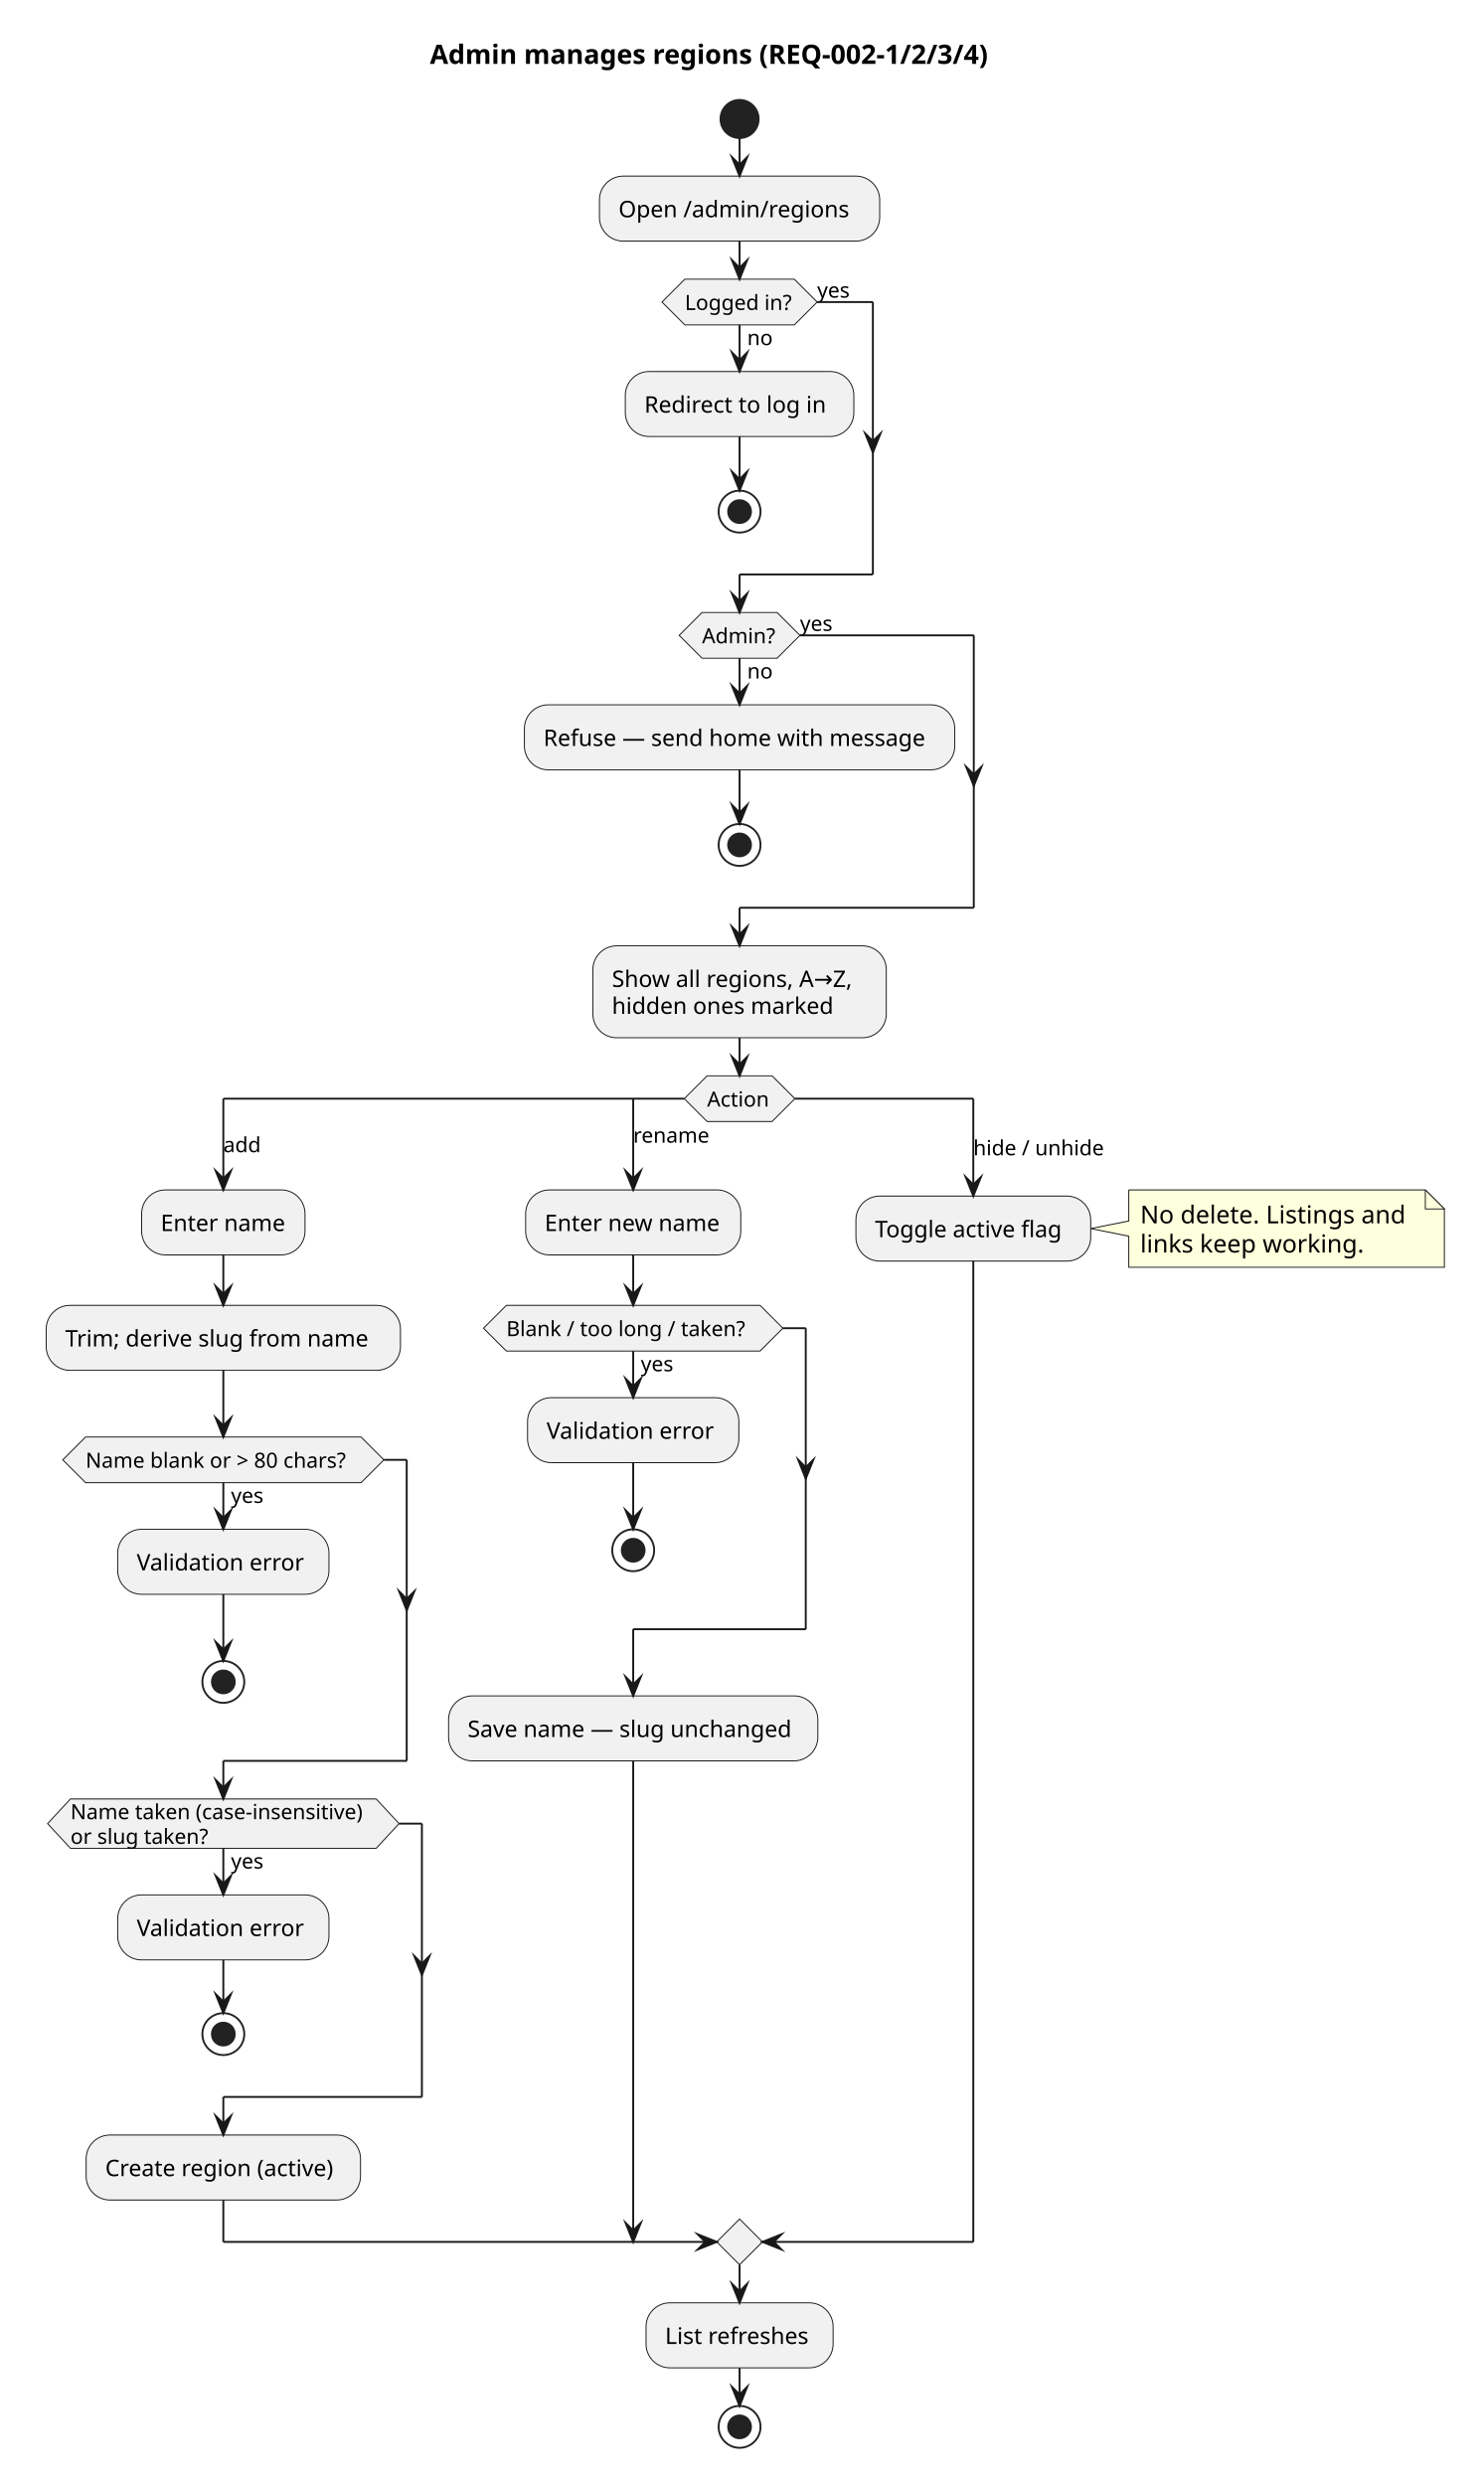
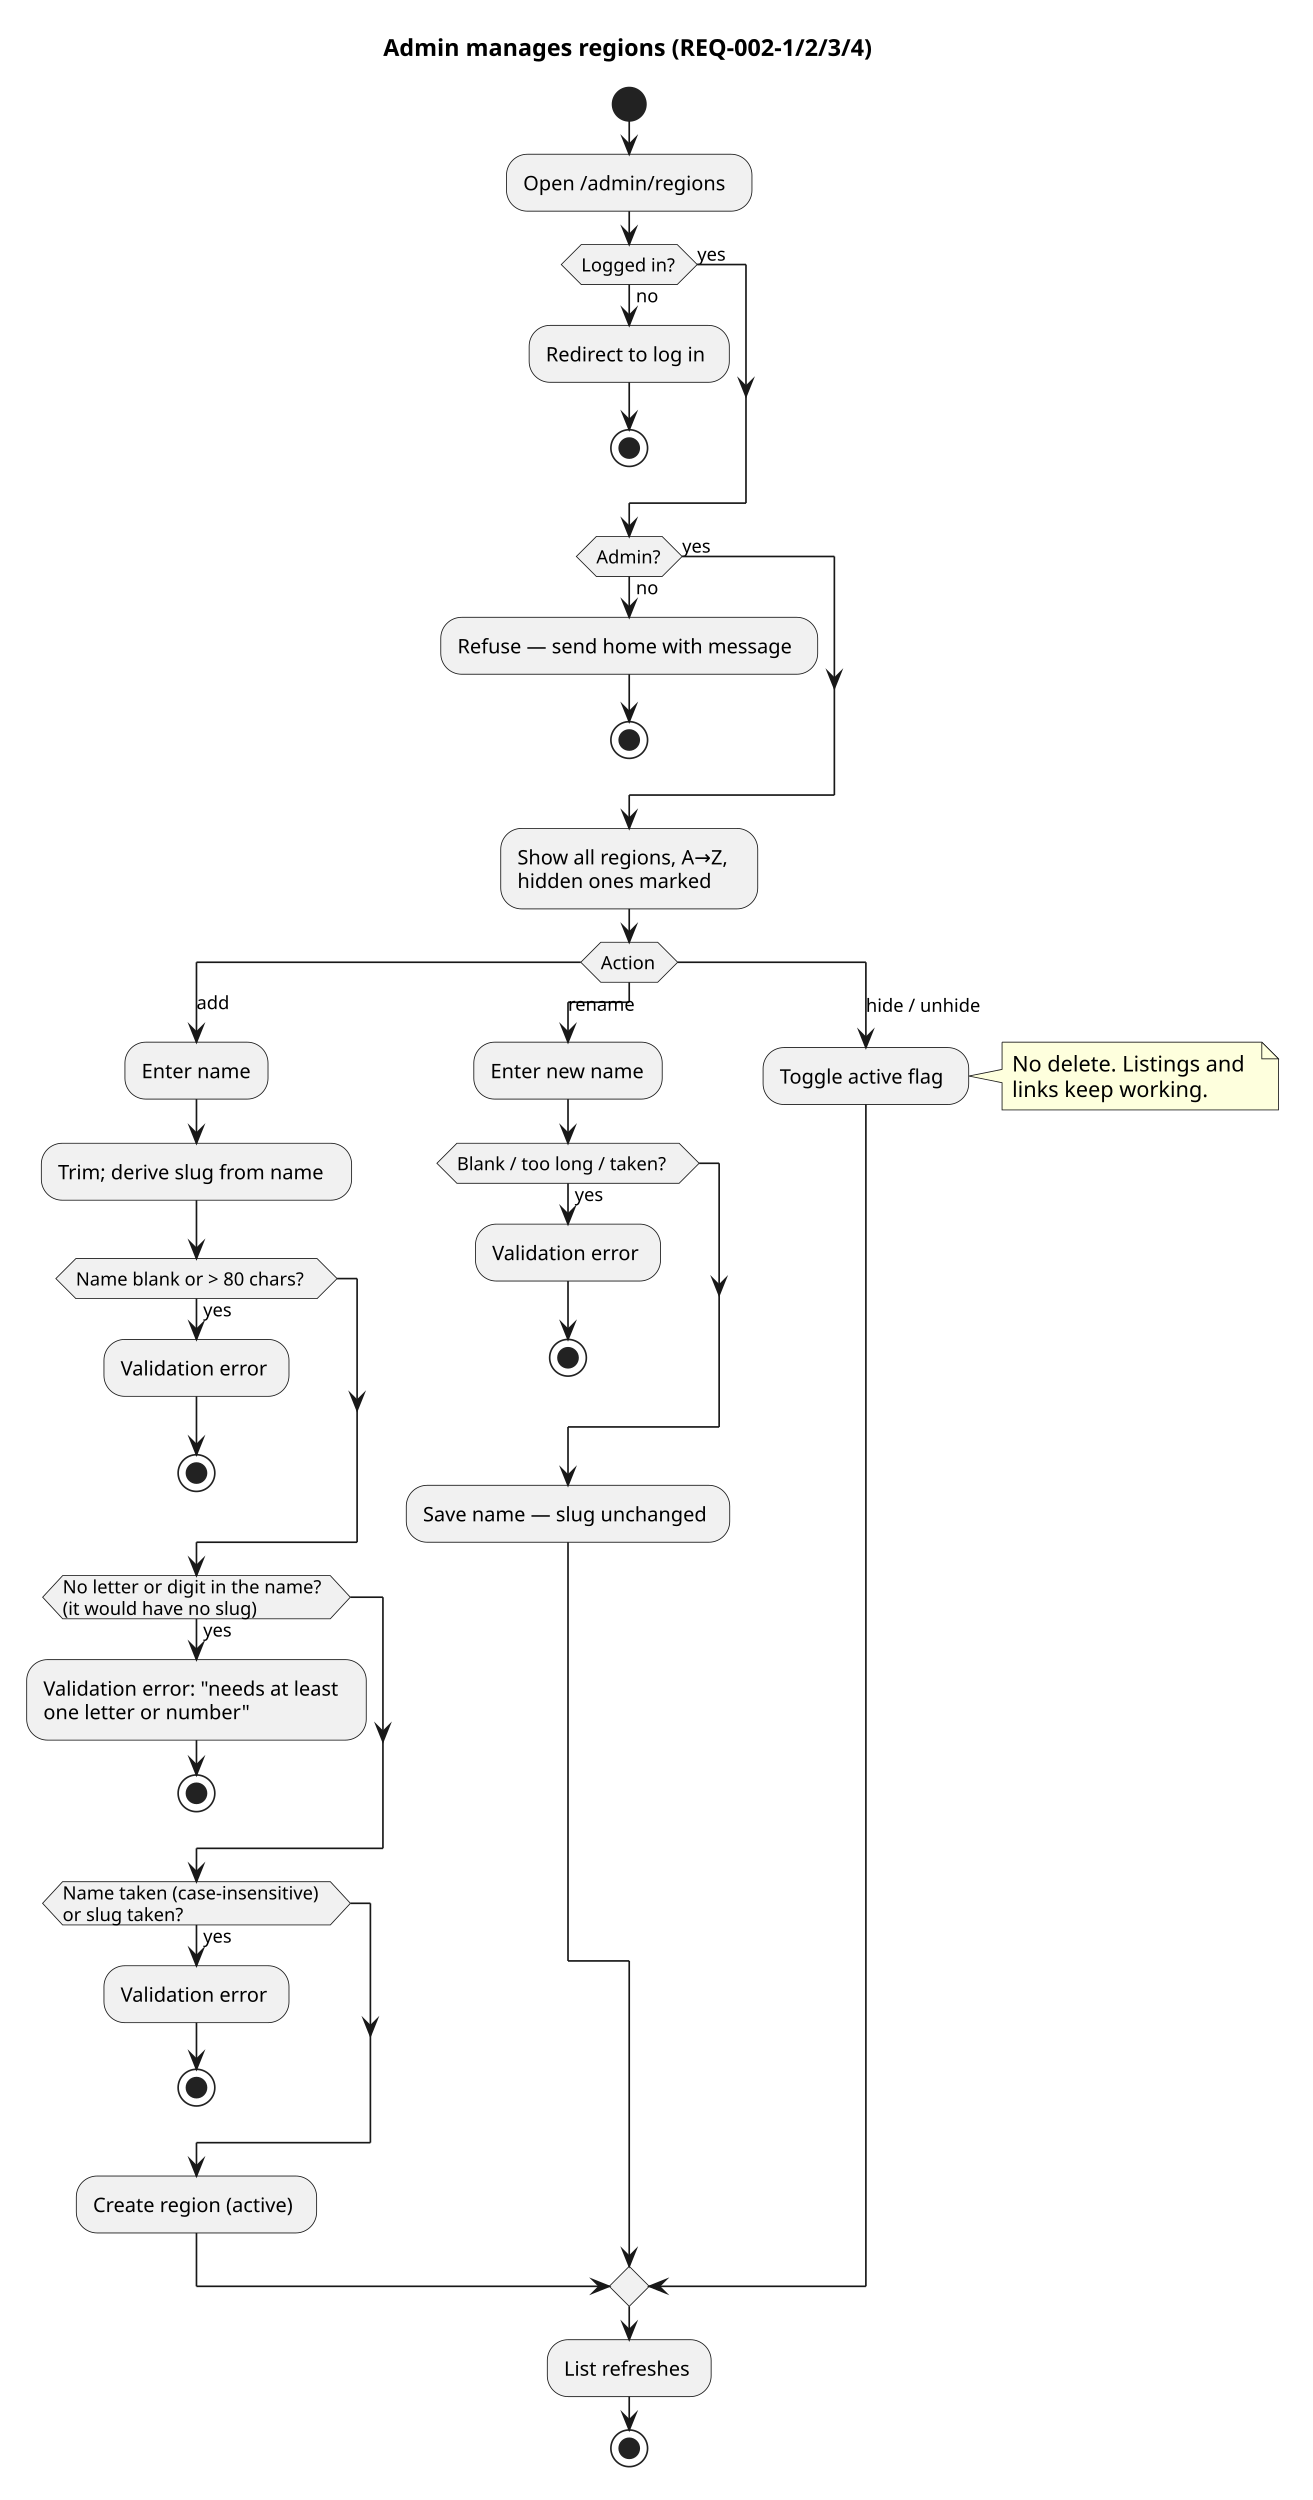
- <svg xmlns="http://www.w3.org/2000/svg" version="1.1" data-diagram-type="ACTIVITY" style="width:779px;height:1305px;background:#FFFFFF;" width="779px" height="1305px" viewBox="0 0 779 1305" zoomAndPan="magnify" preserveAspectRatio="none" contentStyleType="text/css">
+ <svg xmlns="http://www.w3.org/2000/svg" version="1.1" data-diagram-type="ACTIVITY" style="width:787px;height:1499px;background:#FFFFFF;" width="787px" height="1499px" viewBox="0 0 787 1499" zoomAndPan="magnify" preserveAspectRatio="none" contentStyleType="text/css">
  <defs />
  <g font-family="sans-serif" lengthAdjust="spacing">
    <g class="title" data-source-line="2">
-       <text x="225.767" y="33.535" fill="#000" font-size="14" textLength="325.999" font-weight="700">Admin manages regions (REQ-002-1/2/3/4)</text>
+       <text x="229.787" y="33.535" fill="#000" font-size="14" textLength="325.999" font-weight="700">Admin manages regions (REQ-002-1/2/3/4)</text>
    </g>
-     <ellipse cx="388.398" cy="62.488" rx="10" ry="10" fill="#222" style="stroke:#222;stroke-width:1;" />
-     <rect x="314.812" y="92.488" width="147.172" height="34.133" fill="#F1F1F1" style="stroke:#181818;stroke-width:0.5;" rx="12.5" ry="12.5" />
-     <text x="324.812" y="114.09" fill="#000" font-size="12" textLength="127.172">Open /admin/regions</text>
-     <rect x="328.391" y="195.099" width="120.014" height="34.133" fill="#F1F1F1" style="stroke:#181818;stroke-width:0.5;" rx="12.5" ry="12.5" />
-     <text x="338.391" y="216.7" fill="#000" font-size="12" textLength="100.014">Redirect to log in</text>
-     <ellipse cx="388.398" cy="268.665" rx="11" ry="11" fill="none" style="stroke:#222;stroke-width:1;" />
-     <ellipse cx="388.398" cy="268.665" rx="6" ry="6" fill="#222" style="stroke:#222;stroke-width:1;" />
-     <polygon points="359.638,146.621,417.157,146.621,429.157,158.621,417.157,170.621,359.638,170.621,347.638,158.621,359.638,146.621" fill="#F1F1F1" style="stroke:#181818;stroke-width:0.5;stroke-linejoin:miter;stroke-miterlimit:10;" />
-     <text x="392.398" y="181.256" fill="#000" font-size="11" textLength="13.583">no</text>
-     <text x="359.638" y="162.778" fill="#000" font-size="11" textLength="57.519">Logged in?</text>
-     <text x="429.157" y="156.301" fill="#000" font-size="11" textLength="17.483">yes</text>
-     <rect x="275.399" y="370.143" width="225.998" height="34.133" fill="#F1F1F1" style="stroke:#181818;stroke-width:0.5;" rx="12.5" ry="12.5" />
-     <text x="285.399" y="391.744" fill="#000" font-size="12" textLength="205.998">Refuse — send home with message</text>
-     <ellipse cx="388.398" cy="443.709" rx="11" ry="11" fill="none" style="stroke:#222;stroke-width:1;" />
-     <ellipse cx="388.398" cy="443.709" rx="6" ry="6" fill="#222" style="stroke:#222;stroke-width:1;" />
-     <polygon points="368.683,321.665,408.112,321.665,420.112,333.665,408.112,345.665,368.683,345.665,356.683,333.665,368.683,321.665" fill="#F1F1F1" style="stroke:#181818;stroke-width:0.5;stroke-linejoin:miter;stroke-miterlimit:10;" />
-     <text x="392.398" y="356.3" fill="#000" font-size="11" textLength="13.583">no</text>
-     <text x="368.683" y="337.822" fill="#000" font-size="11" textLength="39.429">Admin?</text>
-     <text x="420.112" y="331.345" fill="#000" font-size="11" textLength="17.483">yes</text>
-     <rect x="311.352" y="496.709" width="154.092" height="48.266" fill="#F1F1F1" style="stroke:#181818;stroke-width:0.5;" rx="12.5" ry="12.5" />
-     <text x="321.352" y="518.311" fill="#000" font-size="12" textLength="134.092">Show all regions, A→Z,</text>
-     <text x="321.352" y="532.443" fill="#000" font-size="12" textLength="119.361">hidden ones marked</text>
-     <polygon points="371.347,564.975,405.448,564.975,417.448,576.975,405.448,588.975,371.347,588.975,359.347,576.975,371.347,564.975" fill="#F1F1F1" style="stroke:#181818;stroke-width:0.5;stroke-linejoin:miter;stroke-miterlimit:10;" />
-     <text x="371.347" y="581.132" fill="#000" font-size="11" textLength="34.101">Action</text>
-     <rect x="74.387" y="624.885" width="85.795" height="34.133" fill="#F1F1F1" style="stroke:#181818;stroke-width:0.5;" rx="12.5" ry="12.5" />
-     <text x="84.387" y="646.486" fill="#000" font-size="12" textLength="65.795">Enter name</text>
-     <rect x="24.263" y="685.506" width="186.043" height="34.133" fill="#F1F1F1" style="stroke:#181818;stroke-width:0.5;" rx="12.5" ry="12.5" />
-     <text x="34.263" y="707.107" fill="#000" font-size="12" textLength="166.043">Trim; derive slug from name</text>
-     <rect x="61.81" y="803.116" width="110.949" height="34.133" fill="#F1F1F1" style="stroke:#181818;stroke-width:0.5;" rx="12.5" ry="12.5" />
-     <text x="71.81" y="824.718" fill="#000" font-size="12" textLength="90.949">Validation error</text>
-     <ellipse cx="117.284" cy="883.249" rx="11" ry="11" fill="none" style="stroke:#222;stroke-width:1;" />
-     <ellipse cx="117.284" cy="883.249" rx="6" ry="6" fill="#222" style="stroke:#222;stroke-width:1;" />
-     <polygon points="44.968,754.639,189.601,754.639,201.601,766.639,189.601,778.639,44.968,778.639,32.968,766.639,44.968,754.639" fill="#F1F1F1" style="stroke:#181818;stroke-width:0.5;stroke-linejoin:miter;stroke-miterlimit:10;" />
-     <text x="121.284" y="789.273" fill="#000" font-size="11" textLength="17.483">yes</text>
-     <text x="44.968" y="770.796" fill="#000" font-size="11" textLength="144.633">Name blank or &gt; 80 chars?</text>
-     <rect x="61.81" y="995.114" width="110.949" height="34.133" fill="#F1F1F1" style="stroke:#181818;stroke-width:0.5;" rx="12.5" ry="12.5" />
-     <text x="71.81" y="1016.716" fill="#000" font-size="12" textLength="90.949">Validation error</text>
-     <ellipse cx="117.284" cy="1068.203" rx="11" ry="11" fill="none" style="stroke:#222;stroke-width:1;" />
-     <ellipse cx="117.284" cy="1068.203" rx="6" ry="6" fill="#222" style="stroke:#222;stroke-width:1;" />
-     <polygon points="37,944.727,197.569,944.727,209.569,957.682,197.569,970.637,37,970.637,25,957.682,37,944.727" fill="#F1F1F1" style="stroke:#181818;stroke-width:0.5;stroke-linejoin:miter;stroke-miterlimit:10;" />
-     <text x="121.284" y="981.271" fill="#000" font-size="11" textLength="17.483">yes</text>
-     <text x="37" y="955.361" fill="#000" font-size="11" textLength="160.569">Name taken (case-insensitive)</text>
-     <text x="37" y="968.316" fill="#000" font-size="11" textLength="74.905">or slug taken?</text>
-     <rect x="45.24" y="1121.203" width="144.09" height="34.133" fill="#F1F1F1" style="stroke:#181818;stroke-width:0.5;" rx="12.5" ry="12.5" />
-     <text x="55.24" y="1142.805" fill="#000" font-size="12" textLength="124.09">Create region (active)</text>
-     <rect x="276.051" y="624.885" width="112.971" height="34.133" fill="#F1F1F1" style="stroke:#181818;stroke-width:0.5;" rx="12.5" ry="12.5" />
-     <text x="286.051" y="646.486" fill="#000" font-size="12" textLength="92.971">Enter new name</text>
-     <rect x="277.062" y="733.983" width="110.949" height="34.133" fill="#F1F1F1" style="stroke:#181818;stroke-width:0.5;" rx="12.5" ry="12.5" />
-     <text x="287.062" y="755.585" fill="#000" font-size="12" textLength="90.949">Validation error</text>
-     <ellipse cx="332.537" cy="814.116" rx="11" ry="11" fill="none" style="stroke:#222;stroke-width:1;" />
-     <ellipse cx="332.537" cy="814.116" rx="6" ry="6" fill="#222" style="stroke:#222;stroke-width:1;" />
-     <polygon points="265.916,685.506,399.157,685.506,411.157,697.506,399.157,709.506,265.916,709.506,253.916,697.506,265.916,685.506" fill="#F1F1F1" style="stroke:#181818;stroke-width:0.5;stroke-linejoin:miter;stroke-miterlimit:10;" />
-     <text x="336.537" y="720.141" fill="#000" font-size="11" textLength="17.483">yes</text>
-     <text x="265.916" y="701.663" fill="#000" font-size="11" textLength="133.241">Blank / too long / taken?</text>
-     <rect x="235.569" y="890.594" width="193.936" height="34.133" fill="#F1F1F1" style="stroke:#181818;stroke-width:0.5;" rx="12.5" ry="12.5" />
-     <text x="245.569" y="912.195" fill="#000" font-size="12" textLength="173.936">Save name — slug unchanged</text>
-     <path d="M592.793,624.885 L592.793,641.195 L572.793,645.195 L592.793,649.195 L592.793,665.506 A0,0 0 0 0 592.793,665.506 L758.533,665.506 A0,0 0 0 0 758.533,665.506 L758.533,634.885 L748.533,624.885 L592.793,624.885 A0,0 0 0 0 592.793,624.885" style="stroke:#181818;stroke-width:0.5;" fill="#FEFFDD" />
-     <path d="M748.533,624.885 L748.533,634.885 L758.533,634.885 L748.533,624.885" style="stroke:#181818;stroke-width:0.5;" fill="#FEFFDD" />
-     <text x="598.793" y="642.453" fill="#000" font-size="13" textLength="144.739">No delete. Listings and</text>
-     <text x="598.793" y="657.764" fill="#000" font-size="13" textLength="123.265">links keep working.</text>
-     <rect x="449.504" y="628.129" width="123.289" height="34.133" fill="#F1F1F1" style="stroke:#181818;stroke-width:0.5;" rx="12.5" ry="12.5" />
-     <text x="459.504" y="649.73" fill="#000" font-size="12" textLength="103.289">Toggle active flag</text>
-     <polygon points="388.398,1165.336,388.398,1165.336,400.398,1177.336,388.398,1189.336,388.398,1189.336,376.398,1177.336,388.398,1165.336" fill="#F1F1F1" style="stroke:#181818;stroke-width:0.5;stroke-linejoin:miter;stroke-miterlimit:10;" />
-     <rect x="339.278" y="1209.336" width="98.24" height="34.133" fill="#F1F1F1" style="stroke:#181818;stroke-width:0.5;" rx="12.5" ry="12.5" />
-     <text x="349.278" y="1230.938" fill="#000" font-size="12" textLength="78.24">List refreshes</text>
-     <ellipse cx="388.398" cy="1274.469" rx="11" ry="11" fill="none" style="stroke:#222;stroke-width:1;" />
-     <ellipse cx="388.398" cy="1274.469" rx="6" ry="6" fill="#222" style="stroke:#222;stroke-width:1;" />
-     <line x1="388.398" y1="72.488" x2="388.398" y2="92.488" style="stroke:#181818;stroke-width:1;" />
-     <polygon points="384.398,82.488,388.398,92.488,392.398,82.488,388.398,86.488" fill="#181818" style="stroke:#181818;stroke-width:1;stroke-linejoin:miter;stroke-miterlimit:10;" />
-     <line x1="388.398" y1="229.231" x2="388.398" y2="257.665" style="stroke:#181818;stroke-width:1;" />
-     <polygon points="384.398,247.665,388.398,257.665,392.398,247.665,388.398,251.665" fill="#181818" style="stroke:#181818;stroke-width:1;stroke-linejoin:miter;stroke-miterlimit:10;" />
-     <line x1="388.398" y1="170.621" x2="388.398" y2="195.099" style="stroke:#181818;stroke-width:1;" />
-     <polygon points="384.398,185.099,388.398,195.099,392.398,185.099,388.398,189.099" fill="#181818" style="stroke:#181818;stroke-width:1;stroke-linejoin:miter;stroke-miterlimit:10;" />
-     <line x1="429.157" y1="158.621" x2="458.405" y2="158.621" style="stroke:#181818;stroke-width:1;" />
-     <polygon points="454.405,227.665,458.405,237.665,462.405,227.665,458.405,231.665" fill="#181818" style="stroke:#181818;stroke-width:1;stroke-linejoin:miter;stroke-miterlimit:10;" />
-     <line x1="458.405" y1="158.621" x2="458.405" y2="301.665" style="stroke:#181818;stroke-width:1;" />
-     <line x1="458.405" y1="301.665" x2="388.398" y2="301.665" style="stroke:#181818;stroke-width:1;" />
-     <line x1="388.398" y1="301.665" x2="388.398" y2="321.665" style="stroke:#181818;stroke-width:1;" />
-     <polygon points="384.398,311.665,388.398,321.665,392.398,311.665,388.398,315.665" fill="#181818" style="stroke:#181818;stroke-width:1;stroke-linejoin:miter;stroke-miterlimit:10;" />
-     <line x1="388.398" y1="126.621" x2="388.398" y2="146.621" style="stroke:#181818;stroke-width:1;" />
-     <polygon points="384.398,136.621,388.398,146.621,392.398,136.621,388.398,140.621" fill="#181818" style="stroke:#181818;stroke-width:1;stroke-linejoin:miter;stroke-miterlimit:10;" />
-     <line x1="388.398" y1="404.275" x2="388.398" y2="432.709" style="stroke:#181818;stroke-width:1;" />
-     <polygon points="384.398,422.709,388.398,432.709,392.398,422.709,388.398,426.709" fill="#181818" style="stroke:#181818;stroke-width:1;stroke-linejoin:miter;stroke-miterlimit:10;" />
-     <line x1="388.398" y1="345.665" x2="388.398" y2="370.143" style="stroke:#181818;stroke-width:1;" />
-     <polygon points="384.398,360.143,388.398,370.143,392.398,360.143,388.398,364.143" fill="#181818" style="stroke:#181818;stroke-width:1;stroke-linejoin:miter;stroke-miterlimit:10;" />
-     <line x1="420.112" y1="333.665" x2="511.397" y2="333.665" style="stroke:#181818;stroke-width:1;" />
-     <polygon points="507.397,402.709,511.397,412.709,515.397,402.709,511.397,406.709" fill="#181818" style="stroke:#181818;stroke-width:1;stroke-linejoin:miter;stroke-miterlimit:10;" />
-     <line x1="511.397" y1="333.665" x2="511.397" y2="476.709" style="stroke:#181818;stroke-width:1;" />
-     <line x1="511.397" y1="476.709" x2="388.398" y2="476.709" style="stroke:#181818;stroke-width:1;" />
-     <line x1="388.398" y1="476.709" x2="388.398" y2="496.709" style="stroke:#181818;stroke-width:1;" />
-     <polygon points="384.398,486.709,388.398,496.709,392.398,486.709,388.398,490.709" fill="#181818" style="stroke:#181818;stroke-width:1;stroke-linejoin:miter;stroke-miterlimit:10;" />
-     <line x1="117.284" y1="659.018" x2="117.284" y2="685.506" style="stroke:#181818;stroke-width:1;" />
-     <polygon points="113.284,675.506,117.284,685.506,121.284,675.506,117.284,679.506" fill="#181818" style="stroke:#181818;stroke-width:1;stroke-linejoin:miter;stroke-miterlimit:10;" />
-     <line x1="117.284" y1="837.249" x2="117.284" y2="872.249" style="stroke:#181818;stroke-width:1;" />
-     <polygon points="113.284,862.249,117.284,872.249,121.284,862.249,117.284,866.249" fill="#181818" style="stroke:#181818;stroke-width:1;stroke-linejoin:miter;stroke-miterlimit:10;" />
-     <line x1="117.284" y1="778.639" x2="117.284" y2="803.116" style="stroke:#181818;stroke-width:1;" />
-     <polygon points="113.284,793.116,117.284,803.116,121.284,793.116,117.284,797.116" fill="#181818" style="stroke:#181818;stroke-width:1;stroke-linejoin:miter;stroke-miterlimit:10;" />
-     <line x1="201.601" y1="766.639" x2="213.601" y2="766.639" style="stroke:#181818;stroke-width:1;" />
-     <polygon points="209.601,835.683,213.601,845.683,217.601,835.683,213.601,839.683" fill="#181818" style="stroke:#181818;stroke-width:1;stroke-linejoin:miter;stroke-miterlimit:10;" />
-     <line x1="213.601" y1="766.639" x2="213.601" y2="924.727" style="stroke:#181818;stroke-width:1;" />
-     <line x1="213.601" y1="924.727" x2="117.284" y2="924.727" style="stroke:#181818;stroke-width:1;" />
-     <line x1="117.284" y1="924.727" x2="117.284" y2="944.727" style="stroke:#181818;stroke-width:1;" />
-     <polygon points="113.284,934.727,117.284,944.727,121.284,934.727,117.284,938.727" fill="#181818" style="stroke:#181818;stroke-width:1;stroke-linejoin:miter;stroke-miterlimit:10;" />
-     <line x1="117.284" y1="719.639" x2="117.284" y2="754.639" style="stroke:#181818;stroke-width:1;" />
-     <polygon points="113.284,744.639,117.284,754.639,121.284,744.639,117.284,748.639" fill="#181818" style="stroke:#181818;stroke-width:1;stroke-linejoin:miter;stroke-miterlimit:10;" />
-     <line x1="117.284" y1="1029.247" x2="117.284" y2="1057.203" style="stroke:#181818;stroke-width:1;" />
-     <polygon points="113.284,1047.203,117.284,1057.203,121.284,1047.203,117.284,1051.203" fill="#181818" style="stroke:#181818;stroke-width:1;stroke-linejoin:miter;stroke-miterlimit:10;" />
-     <line x1="117.284" y1="970.637" x2="117.284" y2="995.114" style="stroke:#181818;stroke-width:1;" />
-     <polygon points="113.284,985.114,117.284,995.114,121.284,985.114,117.284,989.114" fill="#181818" style="stroke:#181818;stroke-width:1;stroke-linejoin:miter;stroke-miterlimit:10;" />
-     <line x1="209.569" y1="957.682" x2="221.569" y2="957.682" style="stroke:#181818;stroke-width:1;" />
-     <polygon points="217.569,1027.203,221.569,1037.203,225.569,1027.203,221.569,1031.203" fill="#181818" style="stroke:#181818;stroke-width:1;stroke-linejoin:miter;stroke-miterlimit:10;" />
-     <line x1="221.569" y1="957.682" x2="221.569" y2="1101.203" style="stroke:#181818;stroke-width:1;" />
-     <line x1="221.569" y1="1101.203" x2="117.284" y2="1101.203" style="stroke:#181818;stroke-width:1;" />
-     <line x1="117.284" y1="1101.203" x2="117.284" y2="1121.203" style="stroke:#181818;stroke-width:1;" />
-     <polygon points="113.284,1111.203,117.284,1121.203,121.284,1111.203,117.284,1115.203" fill="#181818" style="stroke:#181818;stroke-width:1;stroke-linejoin:miter;stroke-miterlimit:10;" />
-     <line x1="332.537" y1="768.116" x2="332.537" y2="803.116" style="stroke:#181818;stroke-width:1;" />
-     <polygon points="328.537,793.116,332.537,803.116,336.537,793.116,332.537,797.116" fill="#181818" style="stroke:#181818;stroke-width:1;stroke-linejoin:miter;stroke-miterlimit:10;" />
-     <line x1="332.537" y1="709.506" x2="332.537" y2="733.983" style="stroke:#181818;stroke-width:1;" />
-     <polygon points="328.537,723.983,332.537,733.983,336.537,723.983,332.537,727.983" fill="#181818" style="stroke:#181818;stroke-width:1;stroke-linejoin:miter;stroke-miterlimit:10;" />
-     <line x1="411.157" y1="697.506" x2="423.157" y2="697.506" style="stroke:#181818;stroke-width:1;" />
-     <polygon points="419.157,766.55,423.157,776.55,427.157,766.55,423.157,770.55" fill="#181818" style="stroke:#181818;stroke-width:1;stroke-linejoin:miter;stroke-miterlimit:10;" />
-     <line x1="423.157" y1="697.506" x2="423.157" y2="855.594" style="stroke:#181818;stroke-width:1;" />
-     <line x1="423.157" y1="855.594" x2="332.537" y2="855.594" style="stroke:#181818;stroke-width:1;" />
-     <line x1="332.537" y1="855.594" x2="332.537" y2="890.594" style="stroke:#181818;stroke-width:1;" />
-     <polygon points="328.537,880.594,332.537,890.594,336.537,880.594,332.537,884.594" fill="#181818" style="stroke:#181818;stroke-width:1;stroke-linejoin:miter;stroke-miterlimit:10;" />
-     <line x1="332.537" y1="659.018" x2="332.537" y2="685.506" style="stroke:#181818;stroke-width:1;" />
-     <polygon points="328.537,675.506,332.537,685.506,336.537,675.506,332.537,679.506" fill="#181818" style="stroke:#181818;stroke-width:1;stroke-linejoin:miter;stroke-miterlimit:10;" />
-     <line x1="359.347" y1="576.975" x2="117.284" y2="576.975" style="stroke:#181818;stroke-width:1;" />
-     <line x1="117.284" y1="576.975" x2="117.284" y2="624.885" style="stroke:#181818;stroke-width:1;" />
-     <polygon points="113.284,614.885,117.284,624.885,121.284,614.885,117.284,618.885" fill="#181818" style="stroke:#181818;stroke-width:1;stroke-linejoin:miter;stroke-miterlimit:10;" />
-     <text x="117.284" y="605.087" fill="#000" font-size="11" textLength="19.921">add</text>
-     <line x1="417.448" y1="576.975" x2="511.149" y2="576.975" style="stroke:#181818;stroke-width:1;" />
-     <line x1="511.149" y1="576.975" x2="511.149" y2="628.129" style="stroke:#181818;stroke-width:1;" />
-     <polygon points="507.149,618.129,511.149,628.129,515.149,618.129,511.149,622.129" fill="#181818" style="stroke:#181818;stroke-width:1;stroke-linejoin:miter;stroke-miterlimit:10;" />
-     <text x="511.149" y="606.709" fill="#000" font-size="11" textLength="72.499">hide / unhide</text>
-     <line x1="332.537" y1="576.975" x2="332.537" y2="624.885" style="stroke:#181818;stroke-width:1;" />
-     <polygon points="328.537,614.885,332.537,624.885,336.537,614.885,332.537,618.885" fill="#181818" style="stroke:#181818;stroke-width:1;stroke-linejoin:miter;stroke-miterlimit:10;" />
-     <text x="332.537" y="600.087" fill="#000" font-size="11" textLength="39.929">rename</text>
-     <line x1="117.284" y1="1155.336" x2="117.284" y2="1177.336" style="stroke:#181818;stroke-width:1;" />
-     <line x1="117.284" y1="1177.336" x2="376.398" y2="1177.336" style="stroke:#181818;stroke-width:1;" />
-     <polygon points="366.398,1173.336,376.398,1177.336,366.398,1181.336,370.398,1177.336" fill="#181818" style="stroke:#181818;stroke-width:1;stroke-linejoin:miter;stroke-miterlimit:10;" />
-     <line x1="511.149" y1="662.262" x2="511.149" y2="1177.336" style="stroke:#181818;stroke-width:1;" />
-     <line x1="511.149" y1="1177.336" x2="400.398" y2="1177.336" style="stroke:#181818;stroke-width:1;" />
-     <polygon points="410.398,1173.336,400.398,1177.336,410.398,1181.336,406.398,1177.336" fill="#181818" style="stroke:#181818;stroke-width:1;stroke-linejoin:miter;stroke-miterlimit:10;" />
-     <line x1="332.537" y1="924.727" x2="332.537" y2="1177.336" style="stroke:#181818;stroke-width:1;" />
-     <polygon points="328.537,1167.336,332.537,1177.336,336.537,1167.336,332.537,1171.336" fill="#181818" style="stroke:#181818;stroke-width:1;stroke-linejoin:miter;stroke-miterlimit:10;" />
-     <line x1="388.398" y1="544.975" x2="388.398" y2="564.975" style="stroke:#181818;stroke-width:1;" />
-     <polygon points="384.398,554.975,388.398,564.975,392.398,554.975,388.398,558.975" fill="#181818" style="stroke:#181818;stroke-width:1;stroke-linejoin:miter;stroke-miterlimit:10;" />
-     <line x1="388.398" y1="1189.336" x2="388.398" y2="1209.336" style="stroke:#181818;stroke-width:1;" />
-     <polygon points="384.398,1199.336,388.398,1209.336,392.398,1199.336,388.398,1203.336" fill="#181818" style="stroke:#181818;stroke-width:1;stroke-linejoin:miter;stroke-miterlimit:10;" />
-     <line x1="388.398" y1="1243.469" x2="388.398" y2="1263.469" style="stroke:#181818;stroke-width:1;" />
-     <polygon points="384.398,1253.469,388.398,1263.469,392.398,1253.469,388.398,1257.469" fill="#181818" style="stroke:#181818;stroke-width:1;stroke-linejoin:miter;stroke-miterlimit:10;" />
+     <ellipse cx="377.287" cy="62.488" rx="10" ry="10" fill="#222" style="stroke:#222;stroke-width:1;" />
+     <rect x="303.701" y="92.488" width="147.172" height="34.133" fill="#F1F1F1" style="stroke:#181818;stroke-width:0.5;" rx="12.5" ry="12.5" />
+     <text x="313.701" y="114.09" fill="#000" font-size="12" textLength="127.172">Open /admin/regions</text>
+     <rect x="317.28" y="195.099" width="120.014" height="34.133" fill="#F1F1F1" style="stroke:#181818;stroke-width:0.5;" rx="12.5" ry="12.5" />
+     <text x="327.28" y="216.7" fill="#000" font-size="12" textLength="100.014">Redirect to log in</text>
+     <ellipse cx="377.287" cy="268.665" rx="11" ry="11" fill="none" style="stroke:#222;stroke-width:1;" />
+     <ellipse cx="377.287" cy="268.665" rx="6" ry="6" fill="#222" style="stroke:#222;stroke-width:1;" />
+     <polygon points="348.527,146.621,406.046,146.621,418.046,158.621,406.046,170.621,348.527,170.621,336.527,158.621,348.527,146.621" fill="#F1F1F1" style="stroke:#181818;stroke-width:0.5;stroke-linejoin:miter;stroke-miterlimit:10;" />
+     <text x="381.287" y="181.256" fill="#000" font-size="11" textLength="13.583">no</text>
+     <text x="348.527" y="162.778" fill="#000" font-size="11" textLength="57.519">Logged in?</text>
+     <text x="418.046" y="156.301" fill="#000" font-size="11" textLength="17.483">yes</text>
+     <rect x="264.288" y="370.143" width="225.998" height="34.133" fill="#F1F1F1" style="stroke:#181818;stroke-width:0.5;" rx="12.5" ry="12.5" />
+     <text x="274.288" y="391.744" fill="#000" font-size="12" textLength="205.998">Refuse — send home with message</text>
+     <ellipse cx="377.287" cy="443.709" rx="11" ry="11" fill="none" style="stroke:#222;stroke-width:1;" />
+     <ellipse cx="377.287" cy="443.709" rx="6" ry="6" fill="#222" style="stroke:#222;stroke-width:1;" />
+     <polygon points="357.572,321.665,397.001,321.665,409.001,333.665,397.001,345.665,357.572,345.665,345.572,333.665,357.572,321.665" fill="#F1F1F1" style="stroke:#181818;stroke-width:0.5;stroke-linejoin:miter;stroke-miterlimit:10;" />
+     <text x="381.287" y="356.3" fill="#000" font-size="11" textLength="13.583">no</text>
+     <text x="357.572" y="337.822" fill="#000" font-size="11" textLength="39.429">Admin?</text>
+     <text x="409.001" y="331.345" fill="#000" font-size="11" textLength="17.483">yes</text>
+     <rect x="300.241" y="496.709" width="154.092" height="48.266" fill="#F1F1F1" style="stroke:#181818;stroke-width:0.5;" rx="12.5" ry="12.5" />
+     <text x="310.241" y="518.311" fill="#000" font-size="12" textLength="134.092">Show all regions, A→Z,</text>
+     <text x="310.241" y="532.443" fill="#000" font-size="12" textLength="119.361">hidden ones marked</text>
+     <polygon points="360.236,564.975,394.337,564.975,406.337,576.975,394.337,588.975,360.236,588.975,348.236,576.975,360.236,564.975" fill="#F1F1F1" style="stroke:#181818;stroke-width:0.5;stroke-linejoin:miter;stroke-miterlimit:10;" />
+     <text x="360.236" y="581.132" fill="#000" font-size="11" textLength="34.101">Action</text>
+     <rect x="74.907" y="624.885" width="85.795" height="34.133" fill="#F1F1F1" style="stroke:#181818;stroke-width:0.5;" rx="12.5" ry="12.5" />
+     <text x="84.907" y="646.486" fill="#000" font-size="12" textLength="65.795">Enter name</text>
+     <rect x="24.783" y="685.506" width="186.043" height="34.133" fill="#F1F1F1" style="stroke:#181818;stroke-width:0.5;" rx="12.5" ry="12.5" />
+     <text x="34.783" y="707.107" fill="#000" font-size="12" textLength="166.043">Trim; derive slug from name</text>
+     <rect x="62.33" y="803.116" width="110.949" height="34.133" fill="#F1F1F1" style="stroke:#181818;stroke-width:0.5;" rx="12.5" ry="12.5" />
+     <text x="72.33" y="824.718" fill="#000" font-size="12" textLength="90.949">Validation error</text>
+     <ellipse cx="117.805" cy="883.249" rx="11" ry="11" fill="none" style="stroke:#222;stroke-width:1;" />
+     <ellipse cx="117.805" cy="883.249" rx="6" ry="6" fill="#222" style="stroke:#222;stroke-width:1;" />
+     <polygon points="45.488,754.639,190.121,754.639,202.121,766.639,190.121,778.639,45.488,778.639,33.488,766.639,45.488,754.639" fill="#F1F1F1" style="stroke:#181818;stroke-width:0.5;stroke-linejoin:miter;stroke-miterlimit:10;" />
+     <text x="121.805" y="789.273" fill="#000" font-size="11" textLength="17.483">yes</text>
+     <text x="45.488" y="770.796" fill="#000" font-size="11" textLength="144.633">Name blank or &gt; 80 chars?</text>
+     <rect x="16" y="995.114" width="203.609" height="48.266" fill="#F1F1F1" style="stroke:#181818;stroke-width:0.5;" rx="12.5" ry="12.5" />
+     <text x="26" y="1016.716" fill="#000" font-size="12" textLength="183.609">Validation error: "needs at least</text>
+     <text x="26" y="1030.849" fill="#000" font-size="12" textLength="125.631">one letter or number"</text>
+     <ellipse cx="117.805" cy="1075.27" rx="11" ry="11" fill="none" style="stroke:#222;stroke-width:1;" />
+     <ellipse cx="117.805" cy="1075.27" rx="6" ry="6" fill="#222" style="stroke:#222;stroke-width:1;" />
+     <polygon points="37.574,944.727,198.035,944.727,210.035,957.682,198.035,970.637,37.574,970.637,25.574,957.682,37.574,944.727" fill="#F1F1F1" style="stroke:#181818;stroke-width:0.5;stroke-linejoin:miter;stroke-miterlimit:10;" />
+     <text x="121.805" y="981.271" fill="#000" font-size="11" textLength="17.483">yes</text>
+     <text x="37.574" y="955.361" fill="#000" font-size="11" textLength="160.461">No letter or digit in the name?</text>
+     <text x="37.574" y="968.316" fill="#000" font-size="11" textLength="121.312">(it would have no slug)</text>
+     <rect x="62.33" y="1178.657" width="110.949" height="34.133" fill="#F1F1F1" style="stroke:#181818;stroke-width:0.5;" rx="12.5" ry="12.5" />
+     <text x="72.33" y="1200.259" fill="#000" font-size="12" textLength="90.949">Validation error</text>
+     <ellipse cx="117.805" cy="1251.746" rx="11" ry="11" fill="none" style="stroke:#222;stroke-width:1;" />
+     <ellipse cx="117.805" cy="1251.746" rx="6" ry="6" fill="#222" style="stroke:#222;stroke-width:1;" />
+     <polygon points="37.52,1128.27,198.089,1128.27,210.089,1141.225,198.089,1154.18,37.52,1154.18,25.52,1141.225,37.52,1128.27" fill="#F1F1F1" style="stroke:#181818;stroke-width:0.5;stroke-linejoin:miter;stroke-miterlimit:10;" />
+     <text x="121.805" y="1164.814" fill="#000" font-size="11" textLength="17.483">yes</text>
+     <text x="37.52" y="1138.904" fill="#000" font-size="11" textLength="160.569">Name taken (case-insensitive)</text>
+     <text x="37.52" y="1151.859" fill="#000" font-size="11" textLength="74.905">or slug taken?</text>
+     <rect x="45.76" y="1304.746" width="144.09" height="34.133" fill="#F1F1F1" style="stroke:#181818;stroke-width:0.5;" rx="12.5" ry="12.5" />
+     <text x="55.76" y="1326.348" fill="#000" font-size="12" textLength="124.09">Create region (active)</text>
+     <rect x="284.092" y="624.885" width="112.971" height="34.133" fill="#F1F1F1" style="stroke:#181818;stroke-width:0.5;" rx="12.5" ry="12.5" />
+     <text x="294.092" y="646.486" fill="#000" font-size="12" textLength="92.971">Enter new name</text>
+     <rect x="285.103" y="733.983" width="110.949" height="34.133" fill="#F1F1F1" style="stroke:#181818;stroke-width:0.5;" rx="12.5" ry="12.5" />
+     <text x="295.103" y="755.585" fill="#000" font-size="12" textLength="90.949">Validation error</text>
+     <ellipse cx="340.577" cy="814.116" rx="11" ry="11" fill="none" style="stroke:#222;stroke-width:1;" />
+     <ellipse cx="340.577" cy="814.116" rx="6" ry="6" fill="#222" style="stroke:#222;stroke-width:1;" />
+     <polygon points="273.957,685.506,407.198,685.506,419.198,697.506,407.198,709.506,273.957,709.506,261.957,697.506,273.957,685.506" fill="#F1F1F1" style="stroke:#181818;stroke-width:0.5;stroke-linejoin:miter;stroke-miterlimit:10;" />
+     <text x="344.577" y="720.141" fill="#000" font-size="11" textLength="17.483">yes</text>
+     <text x="273.957" y="701.663" fill="#000" font-size="11" textLength="133.241">Blank / too long / taken?</text>
+     <rect x="243.609" y="890.594" width="193.936" height="34.133" fill="#F1F1F1" style="stroke:#181818;stroke-width:0.5;" rx="12.5" ry="12.5" />
+     <text x="253.609" y="912.195" fill="#000" font-size="12" textLength="173.936">Save name — slug unchanged</text>
+     <path d="M600.834,624.885 L600.834,641.195 L580.834,645.195 L600.834,649.195 L600.834,665.506 A0,0 0 0 0 600.834,665.506 L766.573,665.506 A0,0 0 0 0 766.573,665.506 L766.573,634.885 L756.573,624.885 L600.834,624.885 A0,0 0 0 0 600.834,624.885" style="stroke:#181818;stroke-width:0.5;" fill="#FEFFDD" />
+     <path d="M756.573,624.885 L756.573,634.885 L766.573,634.885 L756.573,624.885" style="stroke:#181818;stroke-width:0.5;" fill="#FEFFDD" />
+     <text x="606.834" y="642.453" fill="#000" font-size="13" textLength="144.739">No delete. Listings and</text>
+     <text x="606.834" y="657.764" fill="#000" font-size="13" textLength="123.265">links keep working.</text>
+     <rect x="457.545" y="628.129" width="123.289" height="34.133" fill="#F1F1F1" style="stroke:#181818;stroke-width:0.5;" rx="12.5" ry="12.5" />
+     <text x="467.545" y="649.73" fill="#000" font-size="12" textLength="103.289">Toggle active flag</text>
+     <polygon points="377.287,1358.879,377.287,1358.879,389.287,1370.879,377.287,1382.879,377.287,1382.879,365.287,1370.879,377.287,1358.879" fill="#F1F1F1" style="stroke:#181818;stroke-width:0.5;stroke-linejoin:miter;stroke-miterlimit:10;" />
+     <rect x="328.167" y="1402.879" width="98.24" height="34.133" fill="#F1F1F1" style="stroke:#181818;stroke-width:0.5;" rx="12.5" ry="12.5" />
+     <text x="338.167" y="1424.48" fill="#000" font-size="12" textLength="78.24">List refreshes</text>
+     <ellipse cx="377.287" cy="1468.012" rx="11" ry="11" fill="none" style="stroke:#222;stroke-width:1;" />
+     <ellipse cx="377.287" cy="1468.012" rx="6" ry="6" fill="#222" style="stroke:#222;stroke-width:1;" />
+     <line x1="377.287" y1="72.488" x2="377.287" y2="92.488" style="stroke:#181818;stroke-width:1;" />
+     <polygon points="373.287,82.488,377.287,92.488,381.287,82.488,377.287,86.488" fill="#181818" style="stroke:#181818;stroke-width:1;stroke-linejoin:miter;stroke-miterlimit:10;" />
+     <line x1="377.287" y1="229.231" x2="377.287" y2="257.665" style="stroke:#181818;stroke-width:1;" />
+     <polygon points="373.287,247.665,377.287,257.665,381.287,247.665,377.287,251.665" fill="#181818" style="stroke:#181818;stroke-width:1;stroke-linejoin:miter;stroke-miterlimit:10;" />
+     <line x1="377.287" y1="170.621" x2="377.287" y2="195.099" style="stroke:#181818;stroke-width:1;" />
+     <polygon points="373.287,185.099,377.287,195.099,381.287,185.099,377.287,189.099" fill="#181818" style="stroke:#181818;stroke-width:1;stroke-linejoin:miter;stroke-miterlimit:10;" />
+     <line x1="418.046" y1="158.621" x2="447.293" y2="158.621" style="stroke:#181818;stroke-width:1;" />
+     <polygon points="443.293,227.665,447.293,237.665,451.293,227.665,447.293,231.665" fill="#181818" style="stroke:#181818;stroke-width:1;stroke-linejoin:miter;stroke-miterlimit:10;" />
+     <line x1="447.293" y1="158.621" x2="447.293" y2="301.665" style="stroke:#181818;stroke-width:1;" />
+     <line x1="447.293" y1="301.665" x2="377.287" y2="301.665" style="stroke:#181818;stroke-width:1;" />
+     <line x1="377.287" y1="301.665" x2="377.287" y2="321.665" style="stroke:#181818;stroke-width:1;" />
+     <polygon points="373.287,311.665,377.287,321.665,381.287,311.665,377.287,315.665" fill="#181818" style="stroke:#181818;stroke-width:1;stroke-linejoin:miter;stroke-miterlimit:10;" />
+     <line x1="377.287" y1="126.621" x2="377.287" y2="146.621" style="stroke:#181818;stroke-width:1;" />
+     <polygon points="373.287,136.621,377.287,146.621,381.287,136.621,377.287,140.621" fill="#181818" style="stroke:#181818;stroke-width:1;stroke-linejoin:miter;stroke-miterlimit:10;" />
+     <line x1="377.287" y1="404.275" x2="377.287" y2="432.709" style="stroke:#181818;stroke-width:1;" />
+     <polygon points="373.287,422.709,377.287,432.709,381.287,422.709,377.287,426.709" fill="#181818" style="stroke:#181818;stroke-width:1;stroke-linejoin:miter;stroke-miterlimit:10;" />
+     <line x1="377.287" y1="345.665" x2="377.287" y2="370.143" style="stroke:#181818;stroke-width:1;" />
+     <polygon points="373.287,360.143,377.287,370.143,381.287,360.143,377.287,364.143" fill="#181818" style="stroke:#181818;stroke-width:1;stroke-linejoin:miter;stroke-miterlimit:10;" />
+     <line x1="409.001" y1="333.665" x2="500.286" y2="333.665" style="stroke:#181818;stroke-width:1;" />
+     <polygon points="496.286,402.709,500.286,412.709,504.286,402.709,500.286,406.709" fill="#181818" style="stroke:#181818;stroke-width:1;stroke-linejoin:miter;stroke-miterlimit:10;" />
+     <line x1="500.286" y1="333.665" x2="500.286" y2="476.709" style="stroke:#181818;stroke-width:1;" />
+     <line x1="500.286" y1="476.709" x2="377.287" y2="476.709" style="stroke:#181818;stroke-width:1;" />
+     <line x1="377.287" y1="476.709" x2="377.287" y2="496.709" style="stroke:#181818;stroke-width:1;" />
+     <polygon points="373.287,486.709,377.287,496.709,381.287,486.709,377.287,490.709" fill="#181818" style="stroke:#181818;stroke-width:1;stroke-linejoin:miter;stroke-miterlimit:10;" />
+     <line x1="117.805" y1="659.018" x2="117.805" y2="685.506" style="stroke:#181818;stroke-width:1;" />
+     <polygon points="113.805,675.506,117.805,685.506,121.805,675.506,117.805,679.506" fill="#181818" style="stroke:#181818;stroke-width:1;stroke-linejoin:miter;stroke-miterlimit:10;" />
+     <line x1="117.805" y1="837.249" x2="117.805" y2="872.249" style="stroke:#181818;stroke-width:1;" />
+     <polygon points="113.805,862.249,117.805,872.249,121.805,862.249,117.805,866.249" fill="#181818" style="stroke:#181818;stroke-width:1;stroke-linejoin:miter;stroke-miterlimit:10;" />
+     <line x1="117.805" y1="778.639" x2="117.805" y2="803.116" style="stroke:#181818;stroke-width:1;" />
+     <polygon points="113.805,793.116,117.805,803.116,121.805,793.116,117.805,797.116" fill="#181818" style="stroke:#181818;stroke-width:1;stroke-linejoin:miter;stroke-miterlimit:10;" />
+     <line x1="202.121" y1="766.639" x2="214.121" y2="766.639" style="stroke:#181818;stroke-width:1;" />
+     <polygon points="210.121,835.683,214.121,845.683,218.121,835.683,214.121,839.683" fill="#181818" style="stroke:#181818;stroke-width:1;stroke-linejoin:miter;stroke-miterlimit:10;" />
+     <line x1="214.121" y1="766.639" x2="214.121" y2="924.727" style="stroke:#181818;stroke-width:1;" />
+     <line x1="214.121" y1="924.727" x2="117.805" y2="924.727" style="stroke:#181818;stroke-width:1;" />
+     <line x1="117.805" y1="924.727" x2="117.805" y2="944.727" style="stroke:#181818;stroke-width:1;" />
+     <polygon points="113.805,934.727,117.805,944.727,121.805,934.727,117.805,938.727" fill="#181818" style="stroke:#181818;stroke-width:1;stroke-linejoin:miter;stroke-miterlimit:10;" />
+     <line x1="117.805" y1="719.639" x2="117.805" y2="754.639" style="stroke:#181818;stroke-width:1;" />
+     <polygon points="113.805,744.639,117.805,754.639,121.805,744.639,117.805,748.639" fill="#181818" style="stroke:#181818;stroke-width:1;stroke-linejoin:miter;stroke-miterlimit:10;" />
+     <line x1="117.805" y1="1043.38" x2="117.805" y2="1064.27" style="stroke:#181818;stroke-width:1;" />
+     <polygon points="113.805,1054.27,117.805,1064.27,121.805,1054.27,117.805,1058.27" fill="#181818" style="stroke:#181818;stroke-width:1;stroke-linejoin:miter;stroke-miterlimit:10;" />
+     <line x1="117.805" y1="970.637" x2="117.805" y2="995.114" style="stroke:#181818;stroke-width:1;" />
+     <polygon points="113.805,985.114,117.805,995.114,121.805,985.114,117.805,989.114" fill="#181818" style="stroke:#181818;stroke-width:1;stroke-linejoin:miter;stroke-miterlimit:10;" />
+     <line x1="210.035" y1="957.682" x2="229.609" y2="957.682" style="stroke:#181818;stroke-width:1;" />
+     <polygon points="225.609,1034.27,229.609,1044.27,233.609,1034.27,229.609,1038.27" fill="#181818" style="stroke:#181818;stroke-width:1;stroke-linejoin:miter;stroke-miterlimit:10;" />
+     <line x1="229.609" y1="957.682" x2="229.609" y2="1108.27" style="stroke:#181818;stroke-width:1;" />
+     <line x1="229.609" y1="1108.27" x2="117.805" y2="1108.27" style="stroke:#181818;stroke-width:1;" />
+     <line x1="117.805" y1="1108.27" x2="117.805" y2="1128.27" style="stroke:#181818;stroke-width:1;" />
+     <polygon points="113.805,1118.27,117.805,1128.27,121.805,1118.27,117.805,1122.27" fill="#181818" style="stroke:#181818;stroke-width:1;stroke-linejoin:miter;stroke-miterlimit:10;" />
+     <line x1="117.805" y1="1212.79" x2="117.805" y2="1240.746" style="stroke:#181818;stroke-width:1;" />
+     <polygon points="113.805,1230.746,117.805,1240.746,121.805,1230.746,117.805,1234.746" fill="#181818" style="stroke:#181818;stroke-width:1;stroke-linejoin:miter;stroke-miterlimit:10;" />
+     <line x1="117.805" y1="1154.18" x2="117.805" y2="1178.657" style="stroke:#181818;stroke-width:1;" />
+     <polygon points="113.805,1168.657,117.805,1178.657,121.805,1168.657,117.805,1172.657" fill="#181818" style="stroke:#181818;stroke-width:1;stroke-linejoin:miter;stroke-miterlimit:10;" />
+     <line x1="210.089" y1="1141.225" x2="222.089" y2="1141.225" style="stroke:#181818;stroke-width:1;" />
+     <polygon points="218.089,1210.746,222.089,1220.746,226.089,1210.746,222.089,1214.746" fill="#181818" style="stroke:#181818;stroke-width:1;stroke-linejoin:miter;stroke-miterlimit:10;" />
+     <line x1="222.089" y1="1141.225" x2="222.089" y2="1284.746" style="stroke:#181818;stroke-width:1;" />
+     <line x1="222.089" y1="1284.746" x2="117.805" y2="1284.746" style="stroke:#181818;stroke-width:1;" />
+     <line x1="117.805" y1="1284.746" x2="117.805" y2="1304.746" style="stroke:#181818;stroke-width:1;" />
+     <polygon points="113.805,1294.746,117.805,1304.746,121.805,1294.746,117.805,1298.746" fill="#181818" style="stroke:#181818;stroke-width:1;stroke-linejoin:miter;stroke-miterlimit:10;" />
+     <line x1="340.577" y1="768.116" x2="340.577" y2="803.116" style="stroke:#181818;stroke-width:1;" />
+     <polygon points="336.577,793.116,340.577,803.116,344.577,793.116,340.577,797.116" fill="#181818" style="stroke:#181818;stroke-width:1;stroke-linejoin:miter;stroke-miterlimit:10;" />
+     <line x1="340.577" y1="709.506" x2="340.577" y2="733.983" style="stroke:#181818;stroke-width:1;" />
+     <polygon points="336.577,723.983,340.577,733.983,344.577,723.983,340.577,727.983" fill="#181818" style="stroke:#181818;stroke-width:1;stroke-linejoin:miter;stroke-miterlimit:10;" />
+     <line x1="419.198" y1="697.506" x2="431.198" y2="697.506" style="stroke:#181818;stroke-width:1;" />
+     <polygon points="427.198,766.55,431.198,776.55,435.198,766.55,431.198,770.55" fill="#181818" style="stroke:#181818;stroke-width:1;stroke-linejoin:miter;stroke-miterlimit:10;" />
+     <line x1="431.198" y1="697.506" x2="431.198" y2="855.594" style="stroke:#181818;stroke-width:1;" />
+     <line x1="431.198" y1="855.594" x2="340.577" y2="855.594" style="stroke:#181818;stroke-width:1;" />
+     <line x1="340.577" y1="855.594" x2="340.577" y2="890.594" style="stroke:#181818;stroke-width:1;" />
+     <polygon points="336.577,880.594,340.577,890.594,344.577,880.594,340.577,884.594" fill="#181818" style="stroke:#181818;stroke-width:1;stroke-linejoin:miter;stroke-miterlimit:10;" />
+     <line x1="340.577" y1="659.018" x2="340.577" y2="685.506" style="stroke:#181818;stroke-width:1;" />
+     <polygon points="336.577,675.506,340.577,685.506,344.577,675.506,340.577,679.506" fill="#181818" style="stroke:#181818;stroke-width:1;stroke-linejoin:miter;stroke-miterlimit:10;" />
+     <line x1="348.236" y1="576.975" x2="117.805" y2="576.975" style="stroke:#181818;stroke-width:1;" />
+     <line x1="117.805" y1="576.975" x2="117.805" y2="624.885" style="stroke:#181818;stroke-width:1;" />
+     <polygon points="113.805,614.885,117.805,624.885,121.805,614.885,117.805,618.885" fill="#181818" style="stroke:#181818;stroke-width:1;stroke-linejoin:miter;stroke-miterlimit:10;" />
+     <text x="117.805" y="605.087" fill="#000" font-size="11" textLength="19.921">add</text>
+     <line x1="406.337" y1="576.975" x2="519.189" y2="576.975" style="stroke:#181818;stroke-width:1;" />
+     <line x1="519.189" y1="576.975" x2="519.189" y2="628.129" style="stroke:#181818;stroke-width:1;" />
+     <polygon points="515.189,618.129,519.189,628.129,523.189,618.129,519.189,622.129" fill="#181818" style="stroke:#181818;stroke-width:1;stroke-linejoin:miter;stroke-miterlimit:10;" />
+     <text x="519.189" y="606.709" fill="#000" font-size="11" textLength="72.499">hide / unhide</text>
+     <line x1="377.287" y1="588.975" x2="377.287" y2="600.945" style="stroke:#181818;stroke-width:1;" />
+     <line x1="377.287" y1="600.945" x2="340.577" y2="600.945" style="stroke:#181818;stroke-width:1;" />
+     <line x1="340.577" y1="600.945" x2="340.577" y2="624.885" style="stroke:#181818;stroke-width:1;" />
+     <polygon points="336.577,614.885,340.577,624.885,344.577,614.885,340.577,618.885" fill="#181818" style="stroke:#181818;stroke-width:1;stroke-linejoin:miter;stroke-miterlimit:10;" />
+     <text x="340.577" y="606.087" fill="#000" font-size="11" textLength="39.929">rename</text>
+     <line x1="117.805" y1="1338.879" x2="117.805" y2="1370.879" style="stroke:#181818;stroke-width:1;" />
+     <line x1="117.805" y1="1370.879" x2="365.287" y2="1370.879" style="stroke:#181818;stroke-width:1;" />
+     <polygon points="355.287,1366.879,365.287,1370.879,355.287,1374.879,359.287,1370.879" fill="#181818" style="stroke:#181818;stroke-width:1;stroke-linejoin:miter;stroke-miterlimit:10;" />
+     <line x1="519.189" y1="662.262" x2="519.189" y2="1370.879" style="stroke:#181818;stroke-width:1;" />
+     <line x1="519.189" y1="1370.879" x2="389.287" y2="1370.879" style="stroke:#181818;stroke-width:1;" />
+     <polygon points="399.287,1366.879,389.287,1370.879,399.287,1374.879,395.287,1370.879" fill="#181818" style="stroke:#181818;stroke-width:1;stroke-linejoin:miter;stroke-miterlimit:10;" />
+     <line x1="340.577" y1="924.727" x2="340.577" y2="1175.77" style="stroke:#181818;stroke-width:1;" />
+     <line x1="340.577" y1="1175.77" x2="377.287" y2="1175.77" style="stroke:#181818;stroke-width:1;" />
+     <line x1="377.287" y1="1175.77" x2="377.287" y2="1358.879" style="stroke:#181818;stroke-width:1;" />
+     <polygon points="373.287,1348.879,377.287,1358.879,381.287,1348.879,377.287,1352.879" fill="#181818" style="stroke:#181818;stroke-width:1;stroke-linejoin:miter;stroke-miterlimit:10;" />
+     <line x1="377.287" y1="544.975" x2="377.287" y2="564.975" style="stroke:#181818;stroke-width:1;" />
+     <polygon points="373.287,554.975,377.287,564.975,381.287,554.975,377.287,558.975" fill="#181818" style="stroke:#181818;stroke-width:1;stroke-linejoin:miter;stroke-miterlimit:10;" />
+     <line x1="377.287" y1="1382.879" x2="377.287" y2="1402.879" style="stroke:#181818;stroke-width:1;" />
+     <polygon points="373.287,1392.879,377.287,1402.879,381.287,1392.879,377.287,1396.879" fill="#181818" style="stroke:#181818;stroke-width:1;stroke-linejoin:miter;stroke-miterlimit:10;" />
+     <line x1="377.287" y1="1437.012" x2="377.287" y2="1457.012" style="stroke:#181818;stroke-width:1;" />
+     <polygon points="373.287,1447.012,377.287,1457.012,381.287,1447.012,377.287,1451.012" fill="#181818" style="stroke:#181818;stroke-width:1;stroke-linejoin:miter;stroke-miterlimit:10;" />
  </g>
</svg>
